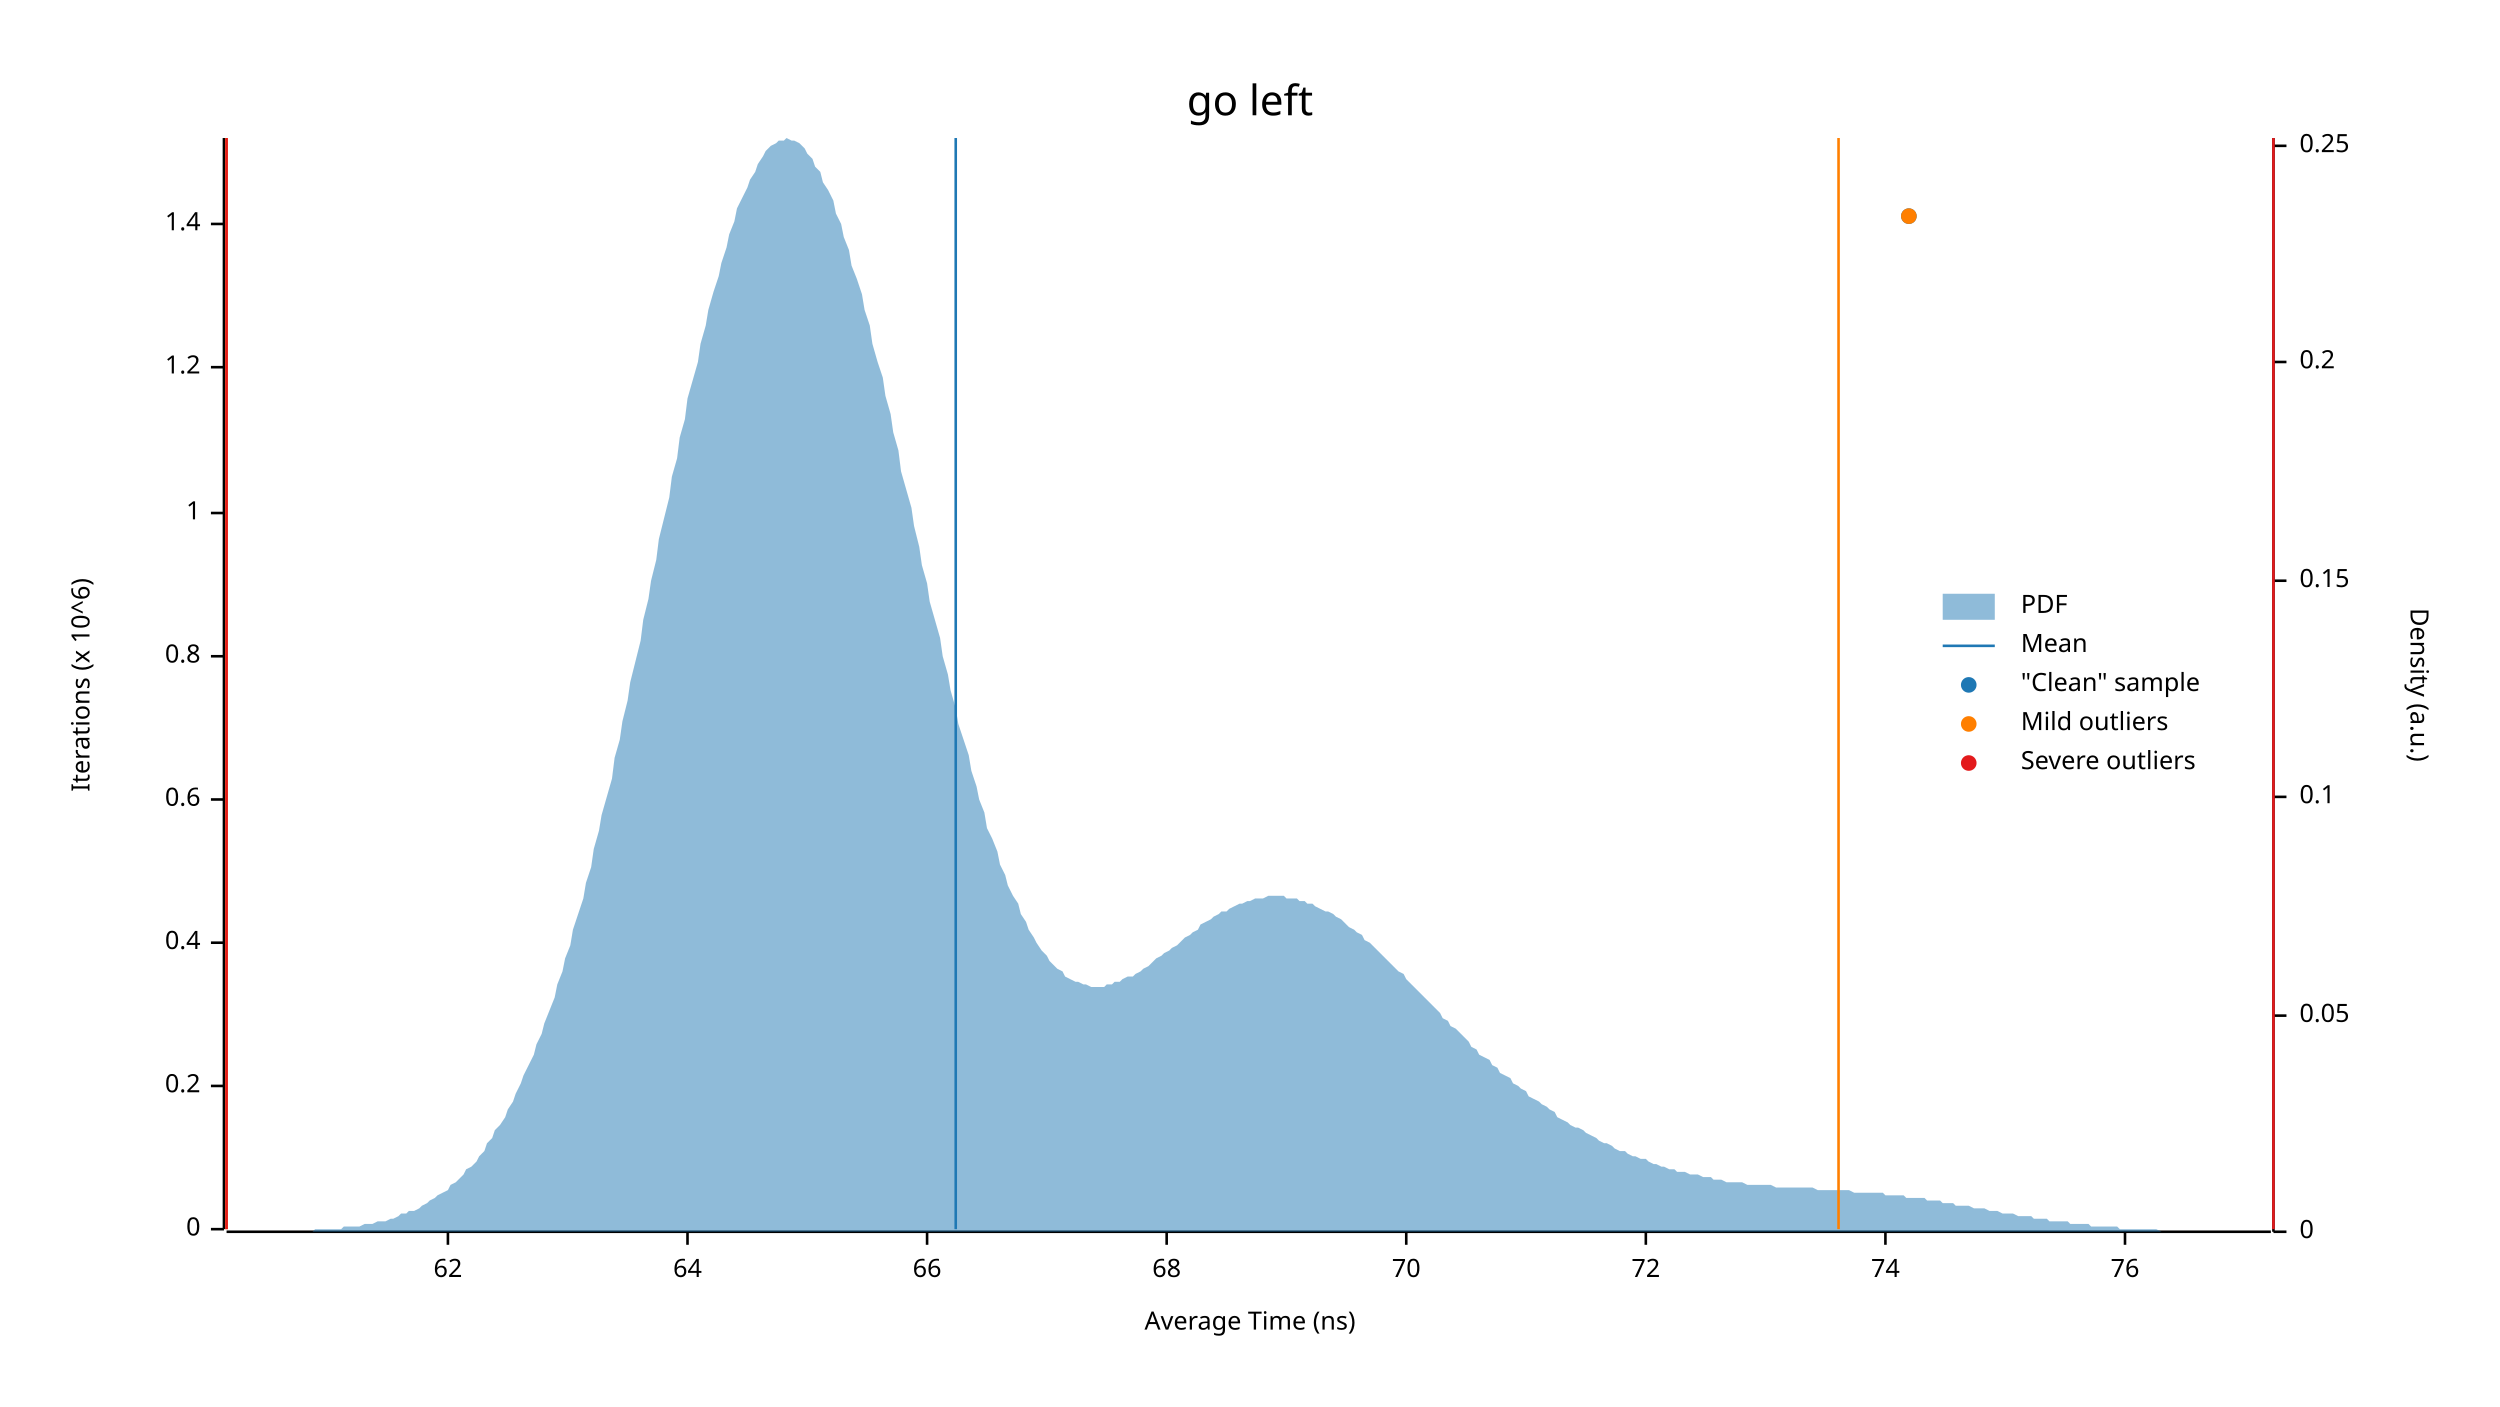
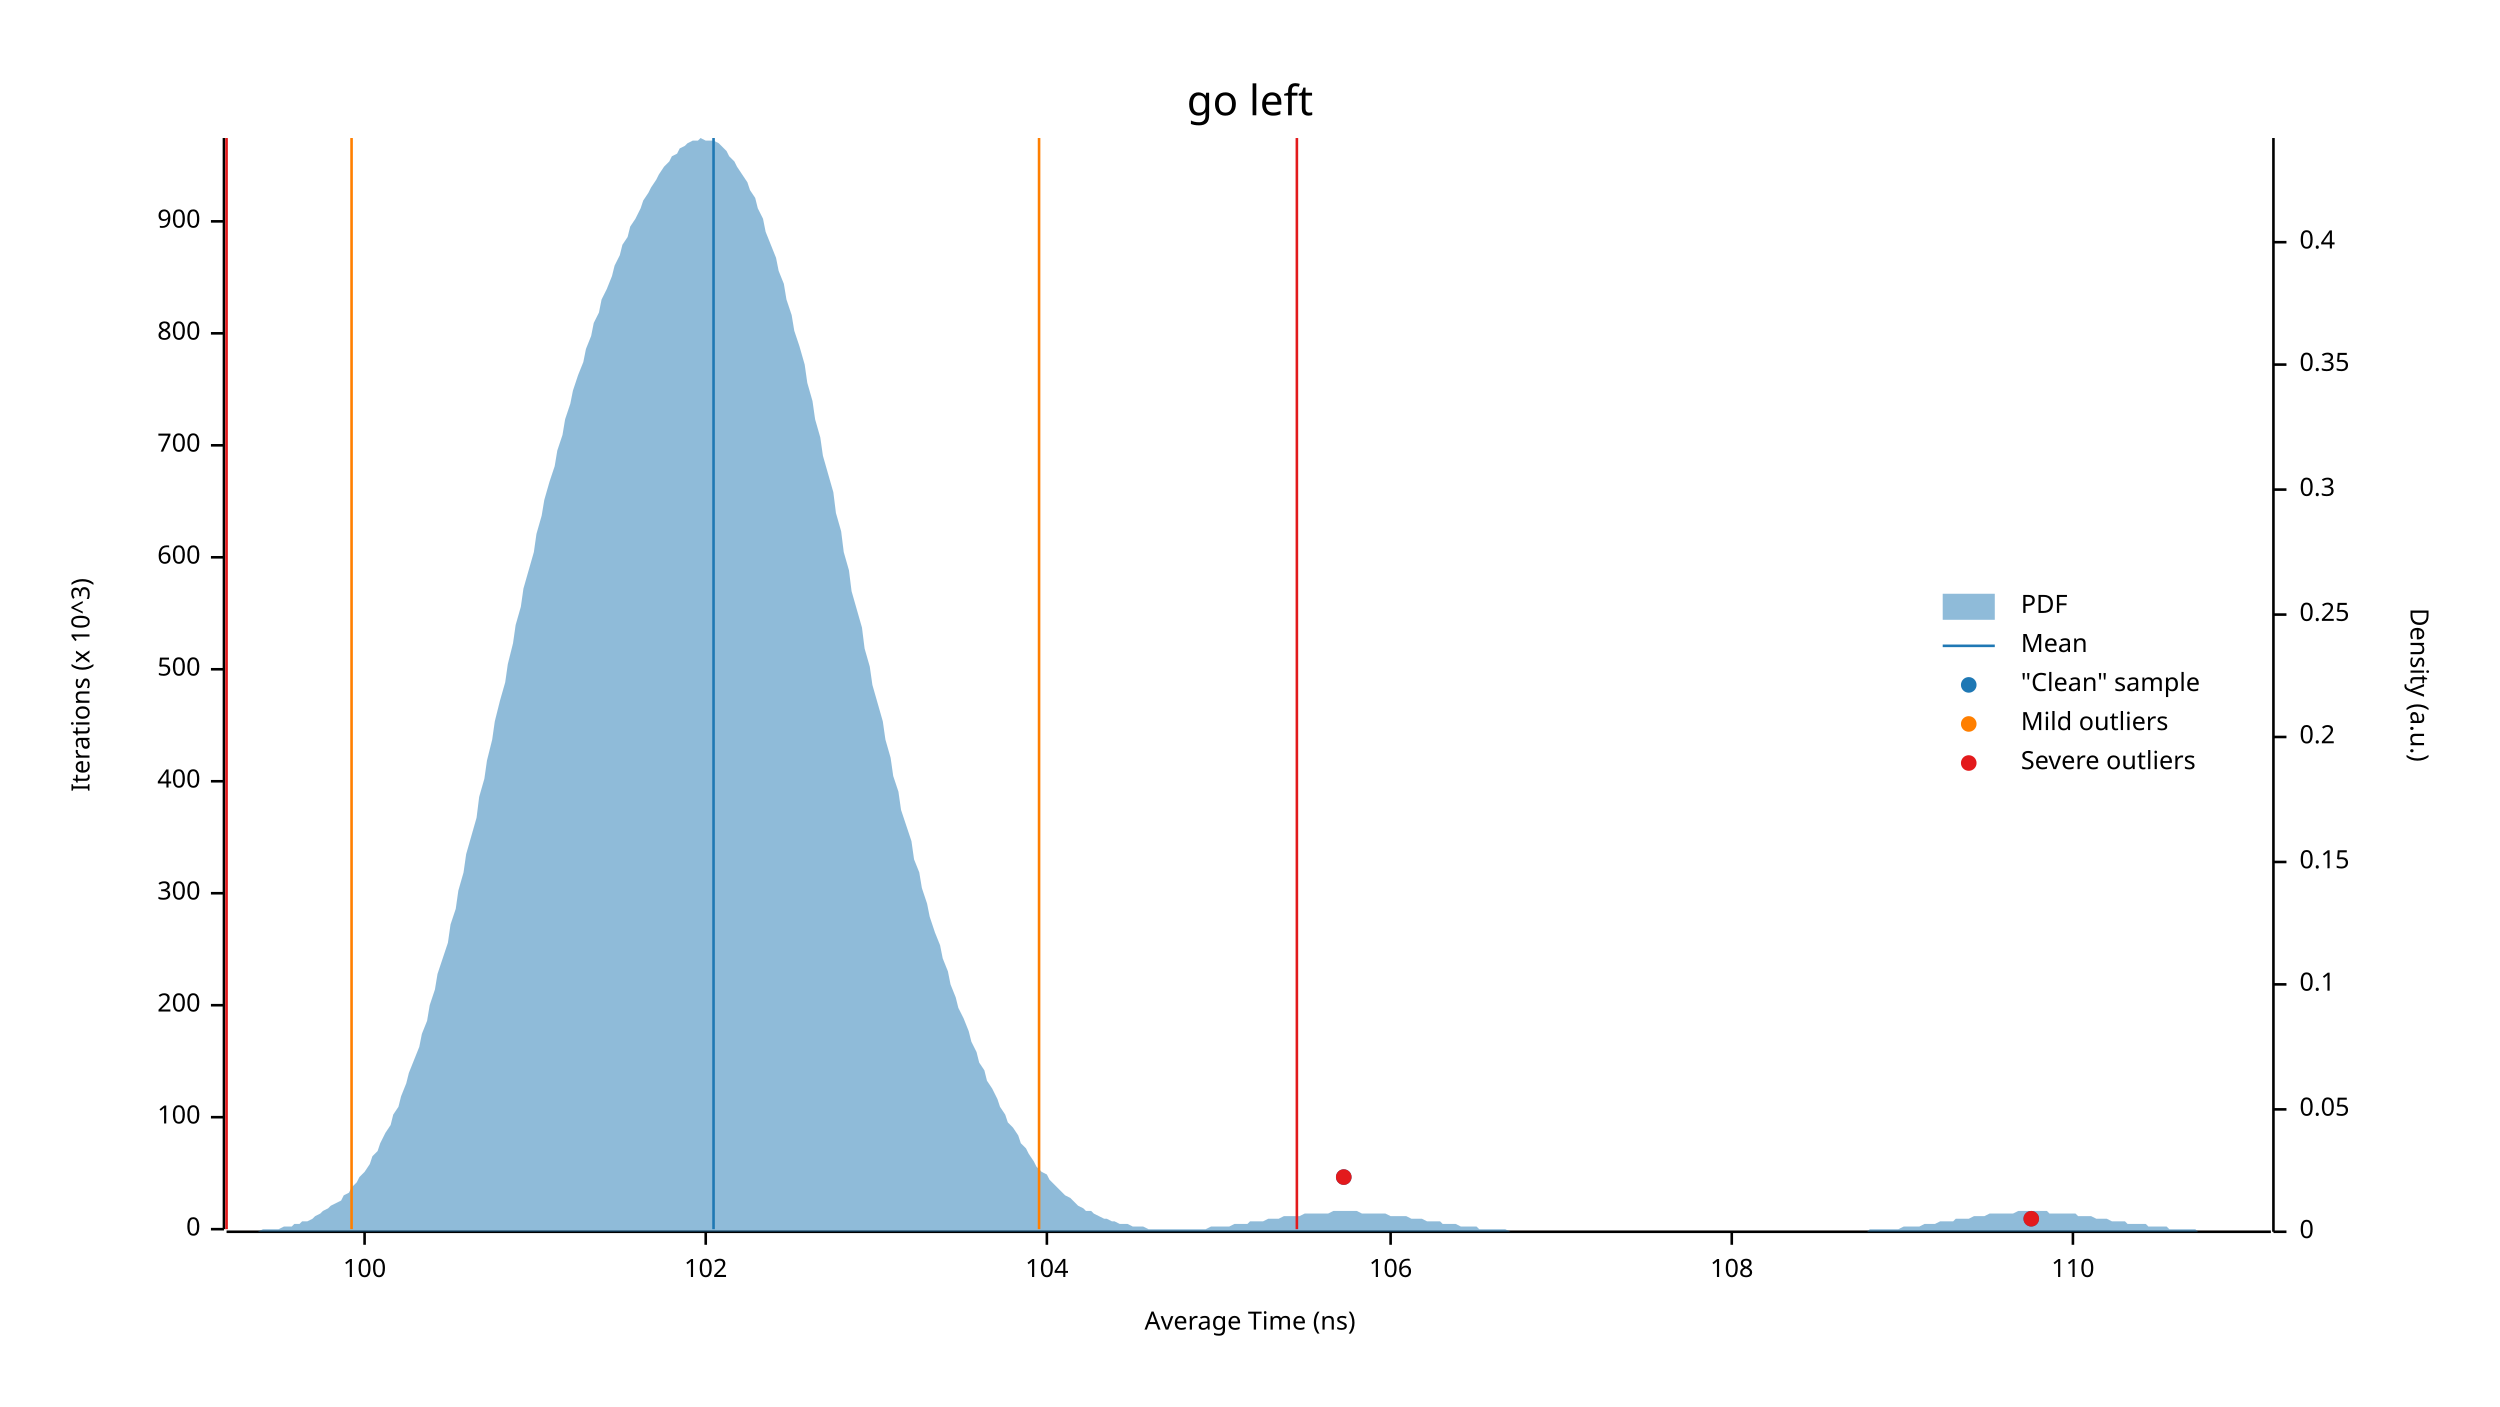
<svg xmlns="http://www.w3.org/2000/svg" width="960" height="540" viewBox="0 0 960 540">
  <text x="480" y="32" dy="0.76em" text-anchor="middle" font-family="sans-serif" font-size="16.129" opacity="1" fill="#000000">
go left
</text>
  <text x="27" y="263" dy="0.76em" text-anchor="middle" font-family="sans-serif" font-size="9.677" opacity="1" fill="#000000" transform="rotate(270, 27, 263)">
- Iterations (x 10^6)
+ Iterations (x 10^3)
</text>
  <text x="480" y="513" dy="-0.5ex" text-anchor="middle" font-family="sans-serif" font-size="9.677" opacity="1" fill="#000000">
Average Time (ns)
</text>
  <polyline fill="none" opacity="1" stroke="#000000" stroke-width="1" points="86,53 86,472 " />
  <text x="77" y="472" dy="0.5ex" text-anchor="end" font-family="sans-serif" font-size="9.677" opacity="1" fill="#000000">
0
</text>
  <polyline fill="none" opacity="1" stroke="#000000" stroke-width="1" points="81,472 86,472 " />
-   <text x="77" y="417" dy="0.5ex" text-anchor="end" font-family="sans-serif" font-size="9.677" opacity="1" fill="#000000">
- 0.2
+   <text x="77" y="429" dy="0.5ex" text-anchor="end" font-family="sans-serif" font-size="9.677" opacity="1" fill="#000000">
+ 100
</text>
-   <polyline fill="none" opacity="1" stroke="#000000" stroke-width="1" points="81,417 86,417 " />
-   <text x="77" y="362" dy="0.5ex" text-anchor="end" font-family="sans-serif" font-size="9.677" opacity="1" fill="#000000">
- 0.4
+   <polyline fill="none" opacity="1" stroke="#000000" stroke-width="1" points="81,429 86,429 " />
+   <text x="77" y="386" dy="0.5ex" text-anchor="end" font-family="sans-serif" font-size="9.677" opacity="1" fill="#000000">
+ 200
</text>
-   <polyline fill="none" opacity="1" stroke="#000000" stroke-width="1" points="81,362 86,362 " />
-   <text x="77" y="307" dy="0.5ex" text-anchor="end" font-family="sans-serif" font-size="9.677" opacity="1" fill="#000000">
- 0.6
+   <polyline fill="none" opacity="1" stroke="#000000" stroke-width="1" points="81,386 86,386 " />
+   <text x="77" y="343" dy="0.5ex" text-anchor="end" font-family="sans-serif" font-size="9.677" opacity="1" fill="#000000">
+ 300
</text>
-   <polyline fill="none" opacity="1" stroke="#000000" stroke-width="1" points="81,307 86,307 " />
-   <text x="77" y="252" dy="0.5ex" text-anchor="end" font-family="sans-serif" font-size="9.677" opacity="1" fill="#000000">
- 0.8
+   <polyline fill="none" opacity="1" stroke="#000000" stroke-width="1" points="81,343 86,343 " />
+   <text x="77" y="300" dy="0.5ex" text-anchor="end" font-family="sans-serif" font-size="9.677" opacity="1" fill="#000000">
+ 400
</text>
-   <polyline fill="none" opacity="1" stroke="#000000" stroke-width="1" points="81,252 86,252 " />
-   <text x="77" y="197" dy="0.5ex" text-anchor="end" font-family="sans-serif" font-size="9.677" opacity="1" fill="#000000">
- 1
+   <polyline fill="none" opacity="1" stroke="#000000" stroke-width="1" points="81,300 86,300 " />
+   <text x="77" y="257" dy="0.5ex" text-anchor="end" font-family="sans-serif" font-size="9.677" opacity="1" fill="#000000">
+ 500
</text>
-   <polyline fill="none" opacity="1" stroke="#000000" stroke-width="1" points="81,197 86,197 " />
-   <text x="77" y="141" dy="0.5ex" text-anchor="end" font-family="sans-serif" font-size="9.677" opacity="1" fill="#000000">
- 1.2
+   <polyline fill="none" opacity="1" stroke="#000000" stroke-width="1" points="81,257 86,257 " />
+   <text x="77" y="214" dy="0.5ex" text-anchor="end" font-family="sans-serif" font-size="9.677" opacity="1" fill="#000000">
+ 600
</text>
-   <polyline fill="none" opacity="1" stroke="#000000" stroke-width="1" points="81,141 86,141 " />
-   <text x="77" y="86" dy="0.5ex" text-anchor="end" font-family="sans-serif" font-size="9.677" opacity="1" fill="#000000">
- 1.4
+   <polyline fill="none" opacity="1" stroke="#000000" stroke-width="1" points="81,214 86,214 " />
+   <text x="77" y="171" dy="0.5ex" text-anchor="end" font-family="sans-serif" font-size="9.677" opacity="1" fill="#000000">
+ 700
</text>
-   <polyline fill="none" opacity="1" stroke="#000000" stroke-width="1" points="81,86 86,86 " />
+   <polyline fill="none" opacity="1" stroke="#000000" stroke-width="1" points="81,171 86,171 " />
+   <text x="77" y="128" dy="0.5ex" text-anchor="end" font-family="sans-serif" font-size="9.677" opacity="1" fill="#000000">
+ 800
+ </text>
+   <polyline fill="none" opacity="1" stroke="#000000" stroke-width="1" points="81,128 86,128 " />
+   <text x="77" y="85" dy="0.5ex" text-anchor="end" font-family="sans-serif" font-size="9.677" opacity="1" fill="#000000">
+ 900
+ </text>
+   <polyline fill="none" opacity="1" stroke="#000000" stroke-width="1" points="81,85 86,85 " />
  <polyline fill="none" opacity="1" stroke="#000000" stroke-width="1" points="87,473 872,473 " />
-   <text x="172" y="483" dy="0.76em" text-anchor="middle" font-family="sans-serif" font-size="9.677" opacity="1" fill="#000000">
- 62
+   <text x="140" y="483" dy="0.76em" text-anchor="middle" font-family="sans-serif" font-size="9.677" opacity="1" fill="#000000">
+ 100
</text>
-   <polyline fill="none" opacity="1" stroke="#000000" stroke-width="1" points="172,473 172,478 " />
-   <text x="264" y="483" dy="0.76em" text-anchor="middle" font-family="sans-serif" font-size="9.677" opacity="1" fill="#000000">
- 64
+   <polyline fill="none" opacity="1" stroke="#000000" stroke-width="1" points="140,473 140,478 " />
+   <text x="271" y="483" dy="0.76em" text-anchor="middle" font-family="sans-serif" font-size="9.677" opacity="1" fill="#000000">
+ 102
</text>
-   <polyline fill="none" opacity="1" stroke="#000000" stroke-width="1" points="264,473 264,478 " />
-   <text x="356" y="483" dy="0.76em" text-anchor="middle" font-family="sans-serif" font-size="9.677" opacity="1" fill="#000000">
- 66
+   <polyline fill="none" opacity="1" stroke="#000000" stroke-width="1" points="271,473 271,478 " />
+   <text x="402" y="483" dy="0.76em" text-anchor="middle" font-family="sans-serif" font-size="9.677" opacity="1" fill="#000000">
+ 104
</text>
-   <polyline fill="none" opacity="1" stroke="#000000" stroke-width="1" points="356,473 356,478 " />
-   <text x="448" y="483" dy="0.76em" text-anchor="middle" font-family="sans-serif" font-size="9.677" opacity="1" fill="#000000">
- 68
+   <polyline fill="none" opacity="1" stroke="#000000" stroke-width="1" points="402,473 402,478 " />
+   <text x="534" y="483" dy="0.76em" text-anchor="middle" font-family="sans-serif" font-size="9.677" opacity="1" fill="#000000">
+ 106
</text>
-   <polyline fill="none" opacity="1" stroke="#000000" stroke-width="1" points="448,473 448,478 " />
-   <text x="540" y="483" dy="0.76em" text-anchor="middle" font-family="sans-serif" font-size="9.677" opacity="1" fill="#000000">
- 70
+   <polyline fill="none" opacity="1" stroke="#000000" stroke-width="1" points="534,473 534,478 " />
+   <text x="665" y="483" dy="0.76em" text-anchor="middle" font-family="sans-serif" font-size="9.677" opacity="1" fill="#000000">
+ 108
</text>
-   <polyline fill="none" opacity="1" stroke="#000000" stroke-width="1" points="540,473 540,478 " />
-   <text x="632" y="483" dy="0.76em" text-anchor="middle" font-family="sans-serif" font-size="9.677" opacity="1" fill="#000000">
- 72
+   <polyline fill="none" opacity="1" stroke="#000000" stroke-width="1" points="665,473 665,478 " />
+   <text x="796" y="483" dy="0.76em" text-anchor="middle" font-family="sans-serif" font-size="9.677" opacity="1" fill="#000000">
+ 110
</text>
-   <polyline fill="none" opacity="1" stroke="#000000" stroke-width="1" points="632,473 632,478 " />
-   <text x="724" y="483" dy="0.76em" text-anchor="middle" font-family="sans-serif" font-size="9.677" opacity="1" fill="#000000">
- 74
- </text>
-   <polyline fill="none" opacity="1" stroke="#000000" stroke-width="1" points="724,473 724,478 " />
-   <text x="816" y="483" dy="0.76em" text-anchor="middle" font-family="sans-serif" font-size="9.677" opacity="1" fill="#000000">
- 76
- </text>
-   <polyline fill="none" opacity="1" stroke="#000000" stroke-width="1" points="816,473 816,478 " />
+   <polyline fill="none" opacity="1" stroke="#000000" stroke-width="1" points="796,473 796,478 " />
  <text x="933" y="263" dy="0.76em" text-anchor="middle" font-family="sans-serif" font-size="9.677" opacity="1" fill="#000000" transform="rotate(90, 933, 263)">
Density (a.u.)
</text>
  <polyline fill="none" opacity="1" stroke="#000000" stroke-width="1" points="873,53 873,473 " />
  <text x="883" y="473" dy="0.5ex" text-anchor="start" font-family="sans-serif" font-size="9.677" opacity="1" fill="#000000">
0
</text>
  <polyline fill="none" opacity="1" stroke="#000000" stroke-width="1" points="873,473 878,473 " />
-   <text x="883" y="390" dy="0.5ex" text-anchor="start" font-family="sans-serif" font-size="9.677" opacity="1" fill="#000000">
+   <text x="883" y="426" dy="0.5ex" text-anchor="start" font-family="sans-serif" font-size="9.677" opacity="1" fill="#000000">
0.05
</text>
-   <polyline fill="none" opacity="1" stroke="#000000" stroke-width="1" points="873,390 878,390 " />
-   <text x="883" y="306" dy="0.5ex" text-anchor="start" font-family="sans-serif" font-size="9.677" opacity="1" fill="#000000">
+   <polyline fill="none" opacity="1" stroke="#000000" stroke-width="1" points="873,426 878,426 " />
+   <text x="883" y="378" dy="0.5ex" text-anchor="start" font-family="sans-serif" font-size="9.677" opacity="1" fill="#000000">
0.1
</text>
-   <polyline fill="none" opacity="1" stroke="#000000" stroke-width="1" points="873,306 878,306 " />
-   <text x="883" y="223" dy="0.5ex" text-anchor="start" font-family="sans-serif" font-size="9.677" opacity="1" fill="#000000">
+   <polyline fill="none" opacity="1" stroke="#000000" stroke-width="1" points="873,378 878,378 " />
+   <text x="883" y="331" dy="0.5ex" text-anchor="start" font-family="sans-serif" font-size="9.677" opacity="1" fill="#000000">
0.15
</text>
-   <polyline fill="none" opacity="1" stroke="#000000" stroke-width="1" points="873,223 878,223 " />
-   <text x="883" y="139" dy="0.5ex" text-anchor="start" font-family="sans-serif" font-size="9.677" opacity="1" fill="#000000">
+   <polyline fill="none" opacity="1" stroke="#000000" stroke-width="1" points="873,331 878,331 " />
+   <text x="883" y="283" dy="0.5ex" text-anchor="start" font-family="sans-serif" font-size="9.677" opacity="1" fill="#000000">
0.2
</text>
-   <polyline fill="none" opacity="1" stroke="#000000" stroke-width="1" points="873,139 878,139 " />
-   <text x="883" y="56" dy="0.5ex" text-anchor="start" font-family="sans-serif" font-size="9.677" opacity="1" fill="#000000">
+   <polyline fill="none" opacity="1" stroke="#000000" stroke-width="1" points="873,283 878,283 " />
+   <text x="883" y="236" dy="0.5ex" text-anchor="start" font-family="sans-serif" font-size="9.677" opacity="1" fill="#000000">
0.25
</text>
-   <polyline fill="none" opacity="1" stroke="#000000" stroke-width="1" points="873,56 878,56 " />
-   <polygon opacity="0.5" fill="#1F78B4" points="87,473 88,473 90,473 91,473 93,473 94,473 96,473 98,473 99,473 101,473 102,473 104,473 105,473 107,473 109,473 110,473 112,473 113,473 115,473 116,473 118,473 120,473 121,472 123,472 124,472 126,472 127,472 129,472 131,472 132,471 134,471 135,471 137,471 138,471 140,470 142,470 143,470 145,469 146,469 148,469 150,468 151,468 153,467 154,466 156,466 157,465 159,465 161,464 162,463 164,462 165,461 167,460 168,459 170,458 172,457 173,455 175,454 176,453 178,451 179,449 181,448 183,446 184,444 186,442 187,439 189,437 190,434 192,432 194,429 195,426 197,423 198,420 200,416 201,413 203,409 205,405 206,401 208,397 209,393 211,388 213,383 214,378 216,373 217,368 219,363 220,357 222,351 224,345 225,339 227,333 228,326 230,319 231,313 233,306 235,299 236,291 238,284 239,277 241,269 242,262 244,254 246,246 247,238 249,230 250,223 252,215 253,207 255,199 257,191 258,183 260,176 261,168 263,161 264,153 266,146 268,139 269,132 271,125 272,119 274,112 276,106 277,101 279,95 280,90 282,85 283,80 285,76 287,72 288,69 290,66 291,63 293,60 294,58 296,56 298,55 299,54 301,54 302,53 304,54 305,54 307,55 309,57 310,59 312,61 313,64 315,66 316,70 318,73 320,77 321,82 323,86 324,91 326,96 327,102 329,107 331,113 332,119 334,125 335,132 337,139 339,145 340,152 342,159 343,166 345,173 346,181 348,188 350,195 351,202 353,210 354,217 356,224 357,231 359,238 361,245 362,252 364,259 365,265 367,272 368,278 370,284 372,290 373,296 375,302 376,307 378,312 379,318 381,322 383,327 384,332 386,336 387,340 389,344 391,347 392,351 394,354 395,357 397,360 398,362 400,365 402,367 403,369 405,371 406,372 408,373 409,375 411,376 413,377 414,377 416,378 417,378 419,379 420,379 422,379 424,379 425,378 427,378 428,377 430,377 431,376 433,375 435,375 436,374 438,373 439,372 441,371 442,370 444,368 446,367 447,366 449,365 450,364 452,363 454,361 455,360 457,359 458,358 460,357 461,355 463,354 465,353 466,352 468,351 469,350 471,350 472,349 474,348 476,347 477,347 479,346 480,346 482,345 483,345 485,345 487,344 488,344 490,344 491,344 493,344 494,345 496,345 498,345 499,346 501,346 502,347 504,347 505,348 507,349 509,350 510,350 512,351 513,352 515,353 517,355 518,356 520,357 521,358 523,359 524,361 526,362 528,364 529,365 531,367 532,368 534,370 535,371 537,373 539,374 540,376 542,378 543,379 545,381 546,382 548,384 550,386 551,387 553,389 554,391 556,392 557,394 559,395 561,397 562,398 564,400 565,402 567,403 568,405 570,406 572,407 573,409 575,410 576,412 578,413 580,414 581,416 583,417 584,418 586,419 587,421 589,422 591,423 592,424 594,425 595,426 597,427 598,429 600,430 602,431 603,432 605,433 606,433 608,434 609,435 611,436 613,437 614,438 616,439 617,439 619,440 620,441 622,442 624,442 625,443 627,444 628,444 630,445 632,445 633,446 635,447 636,447 638,448 639,448 641,449 643,449 644,450 646,450 647,450 649,451 650,451 652,451 654,452 655,452 657,452 658,453 660,453 661,453 663,454 665,454 666,454 668,454 669,454 671,455 672,455 674,455 676,455 677,455 679,455 680,455 682,456 683,456 685,456 687,456 688,456 690,456 691,456 693,456 695,456 696,456 698,457 699,457 701,457 702,457 704,457 706,457 707,457 709,457 710,457 712,458 713,458 715,458 717,458 718,458 720,458 721,458 723,458 724,459 726,459 728,459 729,459 731,459 732,460 734,460 735,460 737,460 739,460 740,461 742,461 743,461 745,461 746,462 748,462 750,462 751,463 753,463 754,463 756,463 758,464 759,464 761,464 762,464 764,465 765,465 767,465 769,466 770,466 772,466 773,466 775,467 776,467 778,467 780,467 781,468 783,468 784,468 786,468 787,469 789,469 791,469 792,469 794,469 795,470 797,470 798,470 800,470 802,470 803,471 805,471 806,471 808,471 809,471 811,471 813,471 814,472 816,472 817,472 819,472 821,472 822,472 824,472 825,472 827,472 828,472 830,473 832,473 833,473 835,473 836,473 838,473 839,473 841,473 843,473 844,473 846,473 847,473 849,473 850,473 852,473 854,473 855,473 857,473 858,473 860,473 861,473 863,473 865,473 866,473 868,473 869,473 871,473 873,473 873,473 87,473 " />
-   <polyline fill="none" opacity="1" stroke="#1F78B4" stroke-width="1" points="367,472 367,53 " />
-   <polyline fill="none" opacity="1" stroke="#FF7F00" stroke-width="1" points="87,472 87,53 " />
-   <polyline fill="none" opacity="1" stroke="#FF7F00" stroke-width="1" points="706,472 706,53 " />
+   <polyline fill="none" opacity="1" stroke="#000000" stroke-width="1" points="873,236 878,236 " />
+   <text x="883" y="188" dy="0.5ex" text-anchor="start" font-family="sans-serif" font-size="9.677" opacity="1" fill="#000000">
+ 0.3
+ </text>
+   <polyline fill="none" opacity="1" stroke="#000000" stroke-width="1" points="873,188 878,188 " />
+   <text x="883" y="140" dy="0.5ex" text-anchor="start" font-family="sans-serif" font-size="9.677" opacity="1" fill="#000000">
+ 0.35
+ </text>
+   <polyline fill="none" opacity="1" stroke="#000000" stroke-width="1" points="873,140 878,140 " />
+   <text x="883" y="93" dy="0.5ex" text-anchor="start" font-family="sans-serif" font-size="9.677" opacity="1" fill="#000000">
+ 0.4
+ </text>
+   <polyline fill="none" opacity="1" stroke="#000000" stroke-width="1" points="873,93 878,93 " />
+   <polygon opacity="0.5" fill="#1F78B4" points="87,473 88,473 90,473 91,473 93,473 94,473 96,473 98,473 99,473 101,472 102,472 104,472 105,472 107,472 109,471 110,471 112,471 113,470 115,470 116,469 118,469 120,468 121,467 123,466 124,465 126,464 127,463 129,462 131,461 132,459 134,458 135,456 137,454 138,452 140,450 142,447 143,444 145,442 146,439 148,435 150,432 151,428 153,425 154,421 156,416 157,412 159,407 161,402 162,397 164,392 165,386 167,380 168,374 170,368 172,362 173,355 175,349 176,342 178,335 179,328 181,321 183,314 184,306 186,299 187,292 189,284 190,277 192,269 194,262 195,255 197,247 198,240 200,233 201,226 203,219 205,212 206,205 208,198 209,192 211,185 213,179 214,173 216,167 217,161 219,155 220,150 222,144 224,139 225,134 227,129 228,124 230,120 231,115 233,111 235,106 236,102 238,98 239,94 241,91 242,87 244,84 246,80 247,77 249,74 250,72 252,69 253,67 255,64 257,62 258,60 260,59 261,57 263,56 264,55 266,54 268,54 269,53 271,54 272,54 274,54 276,55 277,56 279,58 280,60 282,62 283,64 285,67 287,70 288,73 290,76 291,80 293,84 294,89 296,94 298,99 299,104 301,109 302,115 304,121 305,127 307,133 309,140 310,147 312,154 313,161 315,168 316,175 318,182 320,189 321,197 323,204 324,212 326,219 327,227 329,234 331,241 332,249 334,256 335,263 337,270 339,277 340,284 342,291 343,298 345,304 346,311 348,317 350,323 351,330 353,335 354,341 356,347 357,352 359,358 361,363 362,368 364,373 365,378 367,383 368,387 370,391 372,396 373,400 375,404 376,408 378,411 379,415 381,418 383,422 384,425 386,428 387,431 389,433 391,436 392,439 394,441 395,443 397,446 398,448 400,450 402,451 403,453 405,455 406,456 408,458 409,459 411,460 413,462 414,463 416,464 417,465 419,465 420,466 422,467 424,468 425,468 427,469 428,469 430,470 431,470 433,470 435,471 436,471 438,471 439,471 441,472 442,472 444,472 446,472 447,472 449,472 450,472 452,472 454,472 455,472 457,472 458,472 460,472 461,472 463,472 465,471 466,471 468,471 469,471 471,471 472,471 474,470 476,470 477,470 479,470 480,469 482,469 483,469 485,469 487,468 488,468 490,468 491,468 493,467 494,467 496,467 498,467 499,467 501,466 502,466 504,466 505,466 507,466 509,466 510,466 512,465 513,465 515,465 517,465 518,465 520,465 521,465 523,466 524,466 526,466 528,466 529,466 531,466 532,466 534,467 535,467 537,467 539,467 540,467 542,468 543,468 545,468 546,468 548,469 550,469 551,469 553,469 554,470 556,470 557,470 559,470 561,471 562,471 564,471 565,471 567,471 568,472 570,472 572,472 573,472 575,472 576,472 578,472 580,473 581,473 583,473 584,473 586,473 587,473 589,473 591,473 592,473 594,473 595,473 597,473 598,473 600,473 602,473 603,473 605,473 606,473 608,473 609,473 611,473 613,473 614,473 616,473 617,473 619,473 620,473 622,473 624,473 625,473 627,473 628,473 630,473 632,473 633,473 635,473 636,473 638,473 639,473 641,473 643,473 644,473 646,473 647,473 649,473 650,473 652,473 654,473 655,473 657,473 658,473 660,473 661,473 663,473 665,473 666,473 668,473 669,473 671,473 672,473 674,473 676,473 677,473 679,473 680,473 682,473 683,473 685,473 687,473 688,473 690,473 691,473 693,473 695,473 696,473 698,473 699,473 701,473 702,473 704,473 706,473 707,473 709,473 710,473 712,473 713,473 715,473 717,473 718,472 720,472 721,472 723,472 724,472 726,472 728,472 729,472 731,471 732,471 734,471 735,471 737,471 739,470 740,470 742,470 743,470 745,469 746,469 748,469 750,469 751,468 753,468 754,468 756,468 758,467 759,467 761,467 762,467 764,466 765,466 767,466 769,466 770,466 772,466 773,466 775,465 776,465 778,465 780,465 781,465 783,465 784,465 786,465 787,466 789,466 791,466 792,466 794,466 795,466 797,466 798,467 800,467 802,467 803,467 805,468 806,468 808,468 809,468 811,469 813,469 814,469 816,469 817,470 819,470 821,470 822,470 824,470 825,471 827,471 828,471 830,471 832,471 833,472 835,472 836,472 838,472 839,472 841,472 843,472 844,473 846,473 847,473 849,473 850,473 852,473 854,473 855,473 857,473 858,473 860,473 861,473 863,473 865,473 866,473 868,473 869,473 871,473 873,473 873,473 87,473 " />
+   <polyline fill="none" opacity="1" stroke="#1F78B4" stroke-width="1" points="274,472 274,53 " />
+   <polyline fill="none" opacity="1" stroke="#FF7F00" stroke-width="1" points="135,472 135,53 " />
+   <polyline fill="none" opacity="1" stroke="#FF7F00" stroke-width="1" points="399,472 399,53 " />
  <polyline fill="none" opacity="1" stroke="#E31A1C" stroke-width="1" points="87,472 87,53 " />
-   <polyline fill="none" opacity="1" stroke="#E31A1C" stroke-width="1" points="873,472 873,53 " />
-   <circle cx="733" cy="83" r="3" opacity="1" fill="#1F78B4" stroke="none" stroke-width="1" />
-   <circle cx="733" cy="83" r="3" opacity="1" fill="#FF7F00" stroke="none" stroke-width="1" />
+   <polyline fill="none" opacity="1" stroke="#E31A1C" stroke-width="1" points="498,472 498,53 " />
+   <circle cx="780" cy="468" r="3" opacity="1" fill="#1F78B4" stroke="none" stroke-width="1" />
+   <circle cx="516" cy="452" r="3" opacity="1" fill="#1F78B4" stroke="none" stroke-width="1" />
+   <circle cx="780" cy="468" r="3" opacity="1" fill="#E31A1C" stroke="none" stroke-width="1" />
+   <circle cx="516" cy="452" r="3" opacity="1" fill="#E31A1C" stroke="none" stroke-width="1" />
  <text x="776" y="228" dy="0.76em" text-anchor="start" font-family="sans-serif" font-size="9.677" opacity="1" fill="#000000">
PDF
</text>
  <text x="776" y="243" dy="0.76em" text-anchor="start" font-family="sans-serif" font-size="9.677" opacity="1" fill="#000000">
Mean
</text>
  <text x="776" y="258" dy="0.76em" text-anchor="start" font-family="sans-serif" font-size="9.677" opacity="1" fill="#000000">
"Clean" sample
</text>
  <text x="776" y="273" dy="0.76em" text-anchor="start" font-family="sans-serif" font-size="9.677" opacity="1" fill="#000000">
Mild outliers
</text>
  <text x="776" y="288" dy="0.76em" text-anchor="start" font-family="sans-serif" font-size="9.677" opacity="1" fill="#000000">
Severe outliers
</text>
  <rect x="746" y="228" width="20" height="10" opacity="0.5" fill="#1F78B4" stroke="none" />
  <polyline fill="none" opacity="1" stroke="#1F78B4" stroke-width="1" points="746,248 766,248 " />
  <circle cx="756" cy="263" r="3" opacity="1" fill="#1F78B4" stroke="none" stroke-width="1" />
  <circle cx="756" cy="278" r="3" opacity="1" fill="#FF7F00" stroke="none" stroke-width="1" />
  <circle cx="756" cy="293" r="3" opacity="1" fill="#E31A1C" stroke="none" stroke-width="1" />
</svg>
